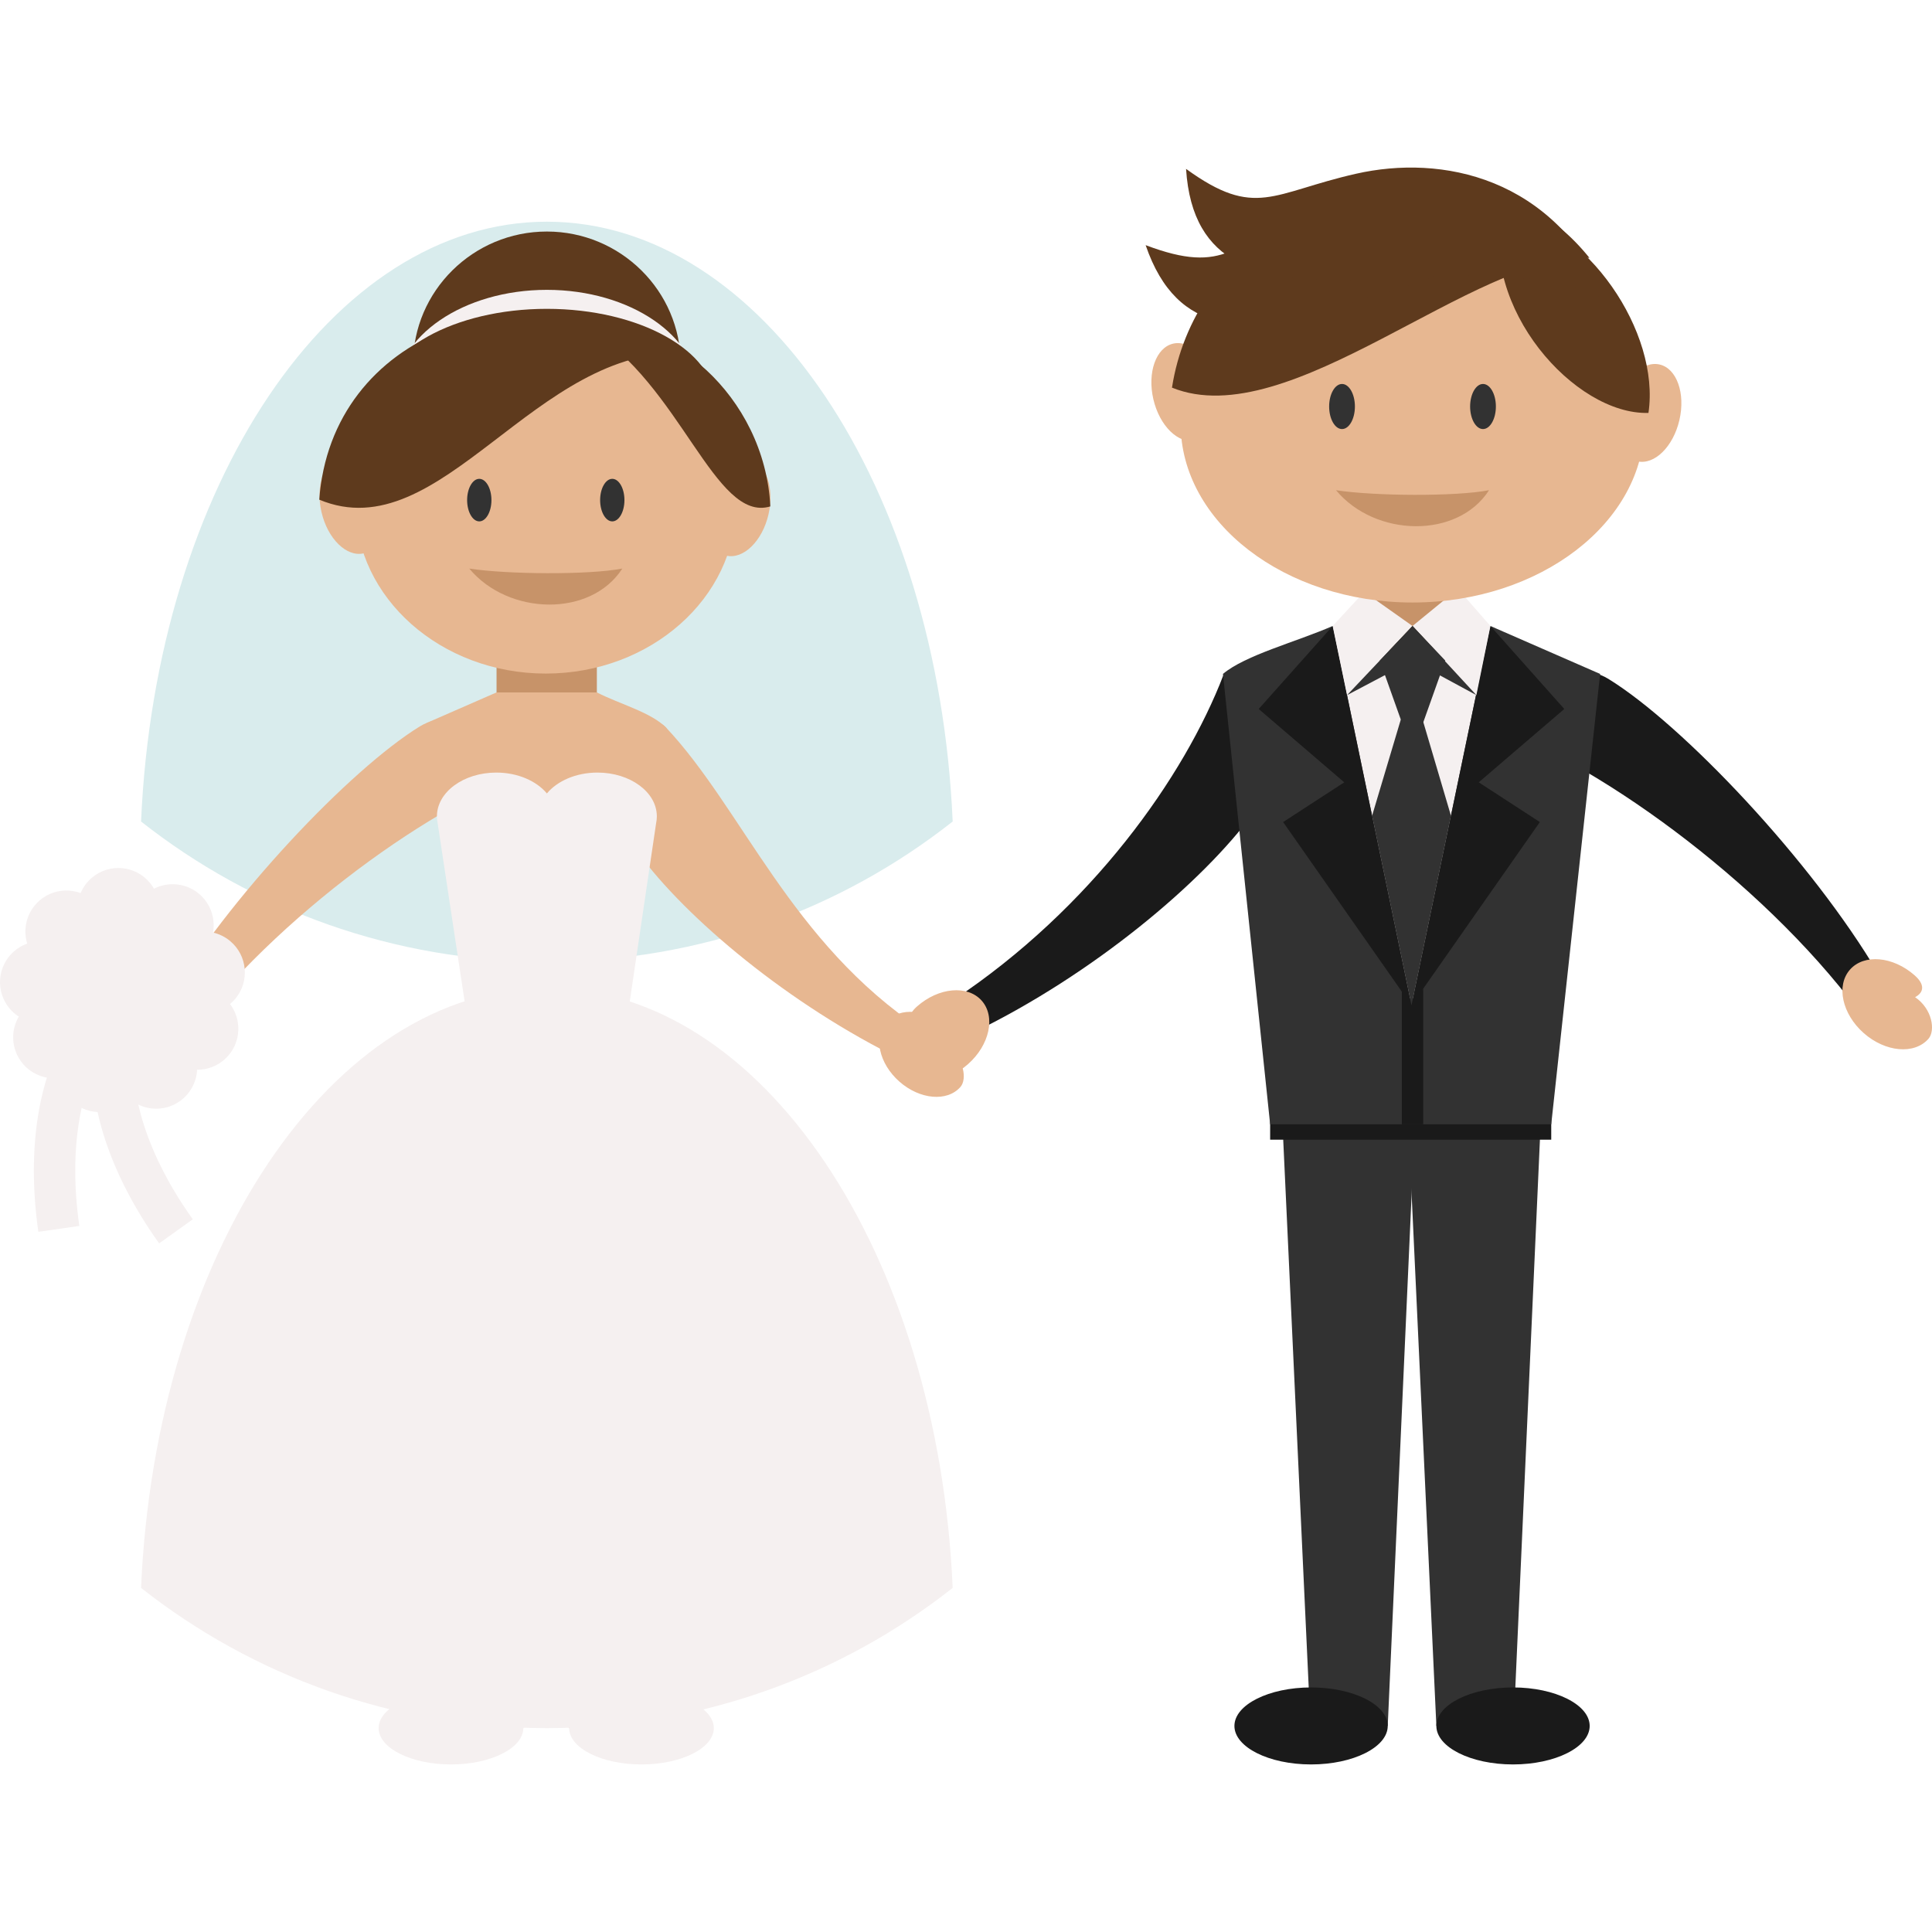
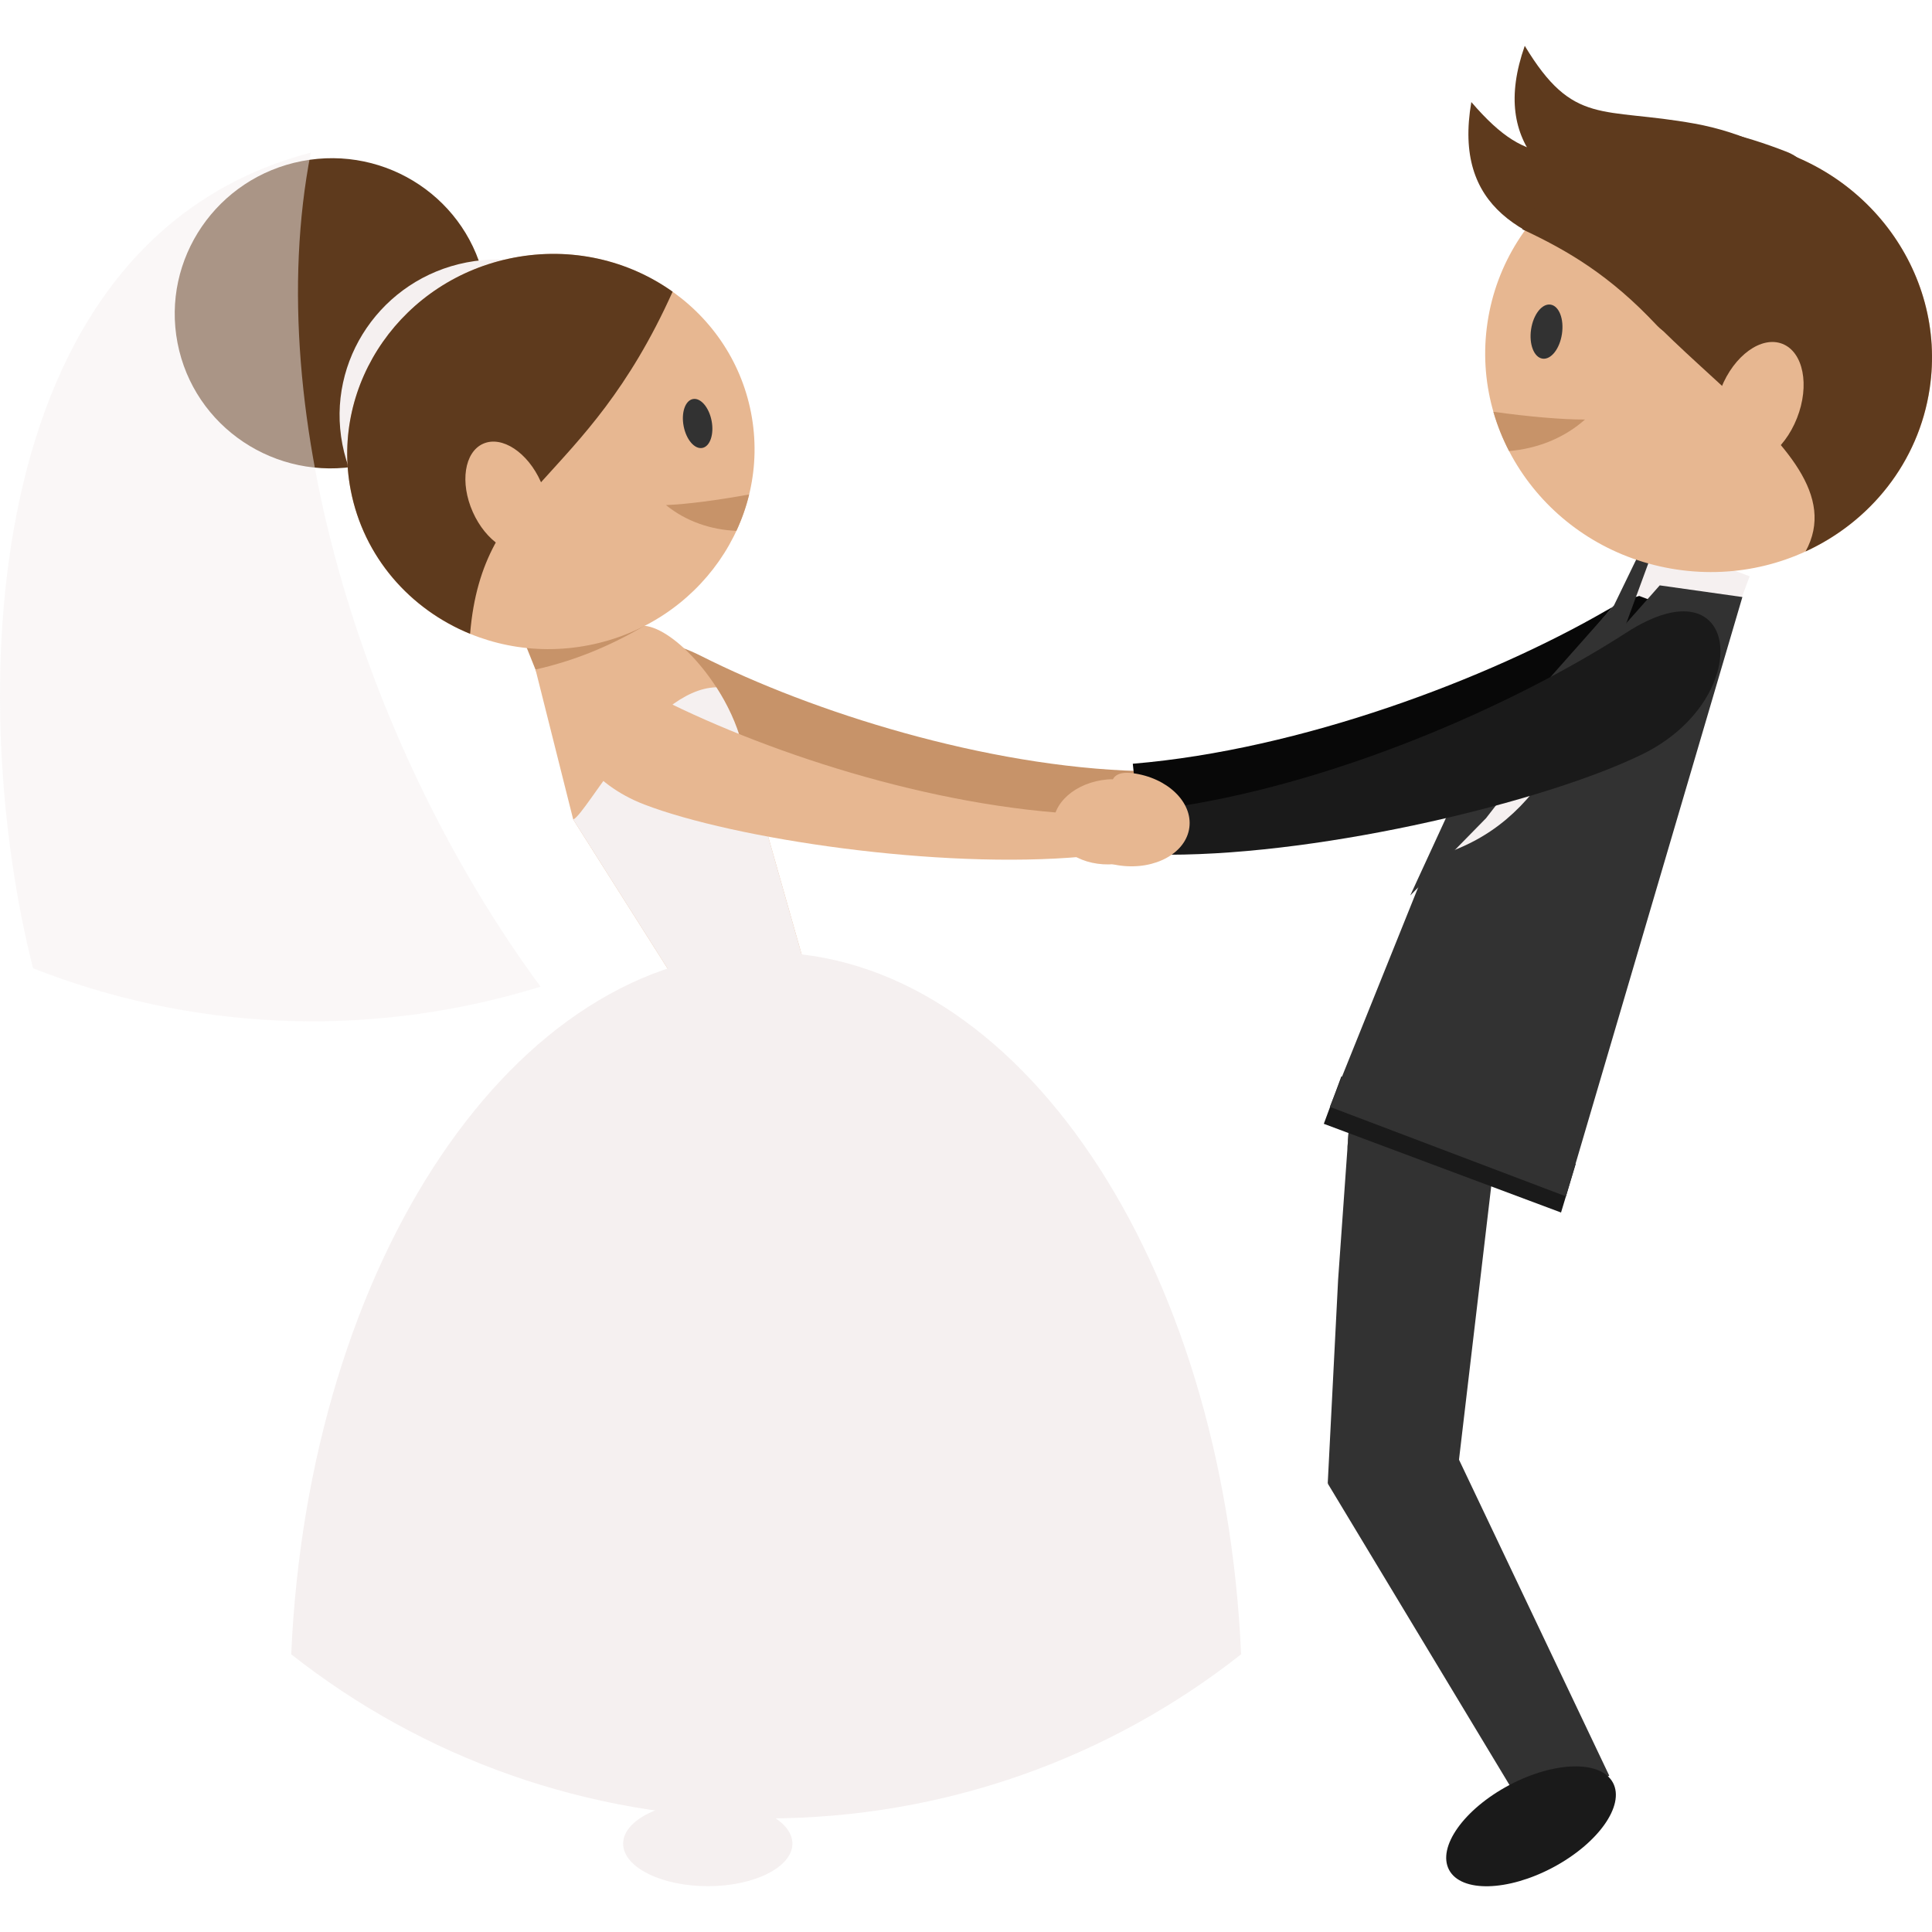
- <svg xmlns="http://www.w3.org/2000/svg" version="1.1" id="Capa_1" x="0px" y="0px" viewBox="0 0 224.053 224.053" style="enable-background:new 0 0 224.053 224.053;" xml:space="preserve">
+ <svg xmlns="http://www.w3.org/2000/svg" version="1.1" id="Capa_1" x="0px" y="0px" viewBox="0 0 191.444 191.444" style="enable-background:new 0 0 191.444 191.444;" xml:space="preserve">
  <g>
    <g>
-       <ellipse transform="matrix(0.2257 -0.9742 0.9742 0.2257 101.3705 223.315)" style="fill-rule:evenodd;clip-rule:evenodd;fill:#E7B791;" cx="191.17" cy="47.887" rx="5.761" ry="3.686" />
-       <ellipse transform="matrix(-0.2257 -0.9742 0.9742 -0.2257 124.0508 189.5253)" style="fill-rule:evenodd;clip-rule:evenodd;fill:#E7B791;" cx="137.343" cy="45.465" rx="5.761" ry="3.686" />
-       <path style="fill-rule:evenodd;clip-rule:evenodd;fill:#1A1A1A;" d="M141.877,78.294c-4.52,11.761-15.271,27.032-31.371,37.719    l2.536,3.65c13.698-6.672,26.434-17.317,32.377-25.461C148.477,90.012,146.075,80.336,141.877,78.294z" />
-       <path style="fill-rule:evenodd;clip-rule:evenodd;fill:#1A1A1A;" d="M170.935,83.512c12.081,3.577,31.555,17.058,43.48,32.264    l3.438-2.816c-7.732-13.128-22.751-28.954-31.339-34.235C182.096,76.007,172.64,79.166,170.935,83.512z" />
+       <path style="fill-rule:evenodd;clip-rule:evenodd;fill:#5E3A1D;" d="M187.281,34.902c-13.528-11.983-45.124-3.673-41.485-24.789    c6.09,7.085,8.499,4.693,17.88,4.799C173.138,15.019,184.609,20.107,187.281,34.902z" />
+       <path style="fill-rule:evenodd;clip-rule:evenodd;fill:#5E3A1D;" d="M187.871,35.889c-11.345-14.068-43.884-11.132-36.781-31.348    c4.826,8,7.599,6.042,16.832,7.708C177.234,13.929,187.698,20.855,187.871,35.889z" />
+       <path style="fill-rule:evenodd;clip-rule:evenodd;fill:#C79369;" d="M69.483,65.004c10.971,5.536,28.151,10.985,43.438,11.403    l-0.203,4.188c-14.295,1.513-34.624-1.25-43.553-4.525C58.498,72.158,58.416,59.42,69.483,65.004z" />
+       <rect x="52.094" y="54.593" transform="matrix(-0.9281 0.3724 -0.3724 -0.9281 135.0403 99.5228)" style="fill-rule:evenodd;clip-rule:evenodd;fill:#C79369;" width="11.633" height="16.416" />
+       <path style="fill-rule:evenodd;clip-rule:evenodd;fill:#E7B791;" d="M68.534,99.734L56.799,81.202l-3.735-14.861    c3.767-0.836,7.36-2.3,10.796-4.332c3.017,0.278,8.118,5.857,9.629,11.622l6.146,21.646L68.534,99.734z" />
+       <ellipse transform="matrix(-0.1897 -0.9818 0.9818 -0.1897 8.5779 69.1628)" style="fill-rule:evenodd;clip-rule:evenodd;fill:#5E3A1D;" cx="32.827" cy="31.042" rx="15.362" ry="15.518" />
+       <ellipse transform="matrix(-0.1898 -0.9818 0.9818 -0.1898 18.1595 97.1538)" style="fill-rule:evenodd;clip-rule:evenodd;fill:#F5F0F0;" cx="49.167" cy="41.084" rx="15.362" ry="15.518" />
+       <ellipse transform="matrix(-0.1897 -0.9818 0.9818 -0.1897 21.0208 106.8238)" style="fill-rule:evenodd;clip-rule:evenodd;fill:#E7B791;" cx="54.588" cy="44.738" rx="19.555" ry="20.202" />
+       <path style="fill-rule:evenodd;clip-rule:evenodd;fill:#F5F0F0;" d="M75.92,94.368c24.945,0,45.366,30.695,47.061,69.56    c-12.914,10.177-29.268,16.262-47.061,16.262c-17.792,0-34.147-6.085-47.061-16.262C30.555,125.064,50.975,94.368,75.92,94.368z" />
+       <path style="fill-rule:evenodd;clip-rule:evenodd;fill:#F5F0F0;" d="M56.799,81.202c1.338-0.51,7.675-12.951,14.185-13.097    c1.095,1.694,2.001,3.599,2.505,5.525l6.084,21.428l0.062,0.22l-11.102,4.454L56.799,81.202z" />
+       <path style="fill-rule:evenodd;clip-rule:evenodd;fill:#E7B791;" d="M64.331,68.661c10.889,5.695,27.988,11.394,43.267,12.035    l-0.264,4.185c-14.316,1.304-34.602-1.755-43.483-5.16C53.243,75.654,53.347,62.915,64.331,68.661z" />
+       <path style="fill-rule:evenodd;clip-rule:evenodd;fill:#E7B791;" d="M109.74,77.235c1.532-0.131,2.049,0.568,1.757,1.615    c2.226-0.482,4.202,0.903,4.304,2.094c0.198,2.318-2.193,4.415-5.343,4.685c-3.149,0.27-5.863-1.391-6.062-3.708    C104.199,79.602,106.591,77.505,109.74,77.235z" />
+       <path style="fill-rule:evenodd;clip-rule:evenodd;fill:#F5F0F0;" d="M70.134,186.904c4.619,0,8.387-1.893,8.387-4.213    c0-2.319-3.768-4.212-8.387-4.212c-4.62,0-8.387,1.893-8.387,4.212C61.747,185.011,65.515,186.904,70.134,186.904z" />
+       <path style="fill-rule:evenodd;clip-rule:evenodd;fill:#5E3A1D;" d="M66.65,28.903c-8.733,19.449-18.823,19.025-20.068,33.902    c-5.947-2.429-10.547-7.603-11.829-14.233c-2.049-10.604,5.17-20.916,16.125-23.033C56.642,24.425,62.292,25.803,66.65,28.903z" />
+       <ellipse transform="matrix(-0.4065 -0.9137 0.9137 -0.4065 25.6436 115.1302)" style="fill-rule:evenodd;clip-rule:evenodd;fill:#E7B791;" cx="50.216" cy="49.236" rx="5.761" ry="3.687" />
+       <path style="opacity:0.5;fill-rule:evenodd;clip-rule:evenodd;fill:#F5F0F0;" d="M30.798,15.122    C25.683,41.39,36.557,74.669,53.565,97.77c-0.179,0.056-0.359,0.111-0.539,0.166c-17.036,5.135-34.45,4.029-49.752-1.987    C-3.188,70.558-2.904,23.963,30.798,15.122z" />
+       <ellipse transform="matrix(-0.1898 -0.9818 0.9818 -0.1898 41.0513 117.7973)" style="fill-rule:evenodd;clip-rule:evenodd;fill:#323232;" cx="69.127" cy="41.961" rx="2.467" ry="1.41" />
+       <path style="fill-rule:evenodd;clip-rule:evenodd;fill:#C79369;" d="M74.233,48.997c-3.091,0.564-6.182,0.974-8.24,1.051    c1.986,1.625,4.481,2.453,6.976,2.554C73.507,51.448,73.931,50.241,74.233,48.997z" />
      <g>
-         <path style="fill-rule:evenodd;clip-rule:evenodd;fill:#323232;" d="M166.575,200.157c-1.122-24.092-2.243-48.186-3.365-72.278     c5.189,0,10.38,0,15.568,0c-1.082,24.092-2.165,48.186-3.247,72.278C172.545,200.157,169.56,200.157,166.575,200.157z" />
-         <path style="fill-rule:evenodd;clip-rule:evenodd;fill:#323232;" d="M151.979,200.157c-1.122-24.092-2.242-48.186-3.365-72.278     c5.189,0,10.38,0,15.569,0c-1.082,24.092-2.166,48.186-3.248,72.278C157.951,200.157,154.964,200.157,151.979,200.157z" />
-       </g>
-       <rect x="147.298" y="128.79" style="fill-rule:evenodd;clip-rule:evenodd;fill:#1A1A1A;" width="32.598" height="3.379" />
-       <path style="fill-rule:evenodd;clip-rule:evenodd;fill:#323232;" d="M179.896,130.386l5.669-52.231l-12.723-5.559H154.55    c-4.241,1.853-10.14,3.375-12.723,5.559l5.471,52.231H179.896z" />
-       <polygon style="fill-rule:evenodd;clip-rule:evenodd;fill:#F5F0F0;" points="154.55,72.596 163.69,116.598 172.842,72.596   " />
-       <g>
-         <polygon style="fill-rule:evenodd;clip-rule:evenodd;fill:#1A1A1A;" points="154.55,72.596 145.97,82.221 155.892,90.726      148.804,95.333 163.69,116.598    " />
-         <polygon style="fill-rule:evenodd;clip-rule:evenodd;fill:#1A1A1A;" points="172.842,72.596 181.41,82.221 171.487,90.726      178.575,95.333 163.69,116.598    " />
-       </g>
-       <polygon style="fill-rule:evenodd;clip-rule:evenodd;fill:#1A1A1A;" points="162.569,130.386 165.049,130.386 165.049,114.655     163.69,115.945 162.569,114.882   " />
-       <rect x="157.993" y="59.004" style="fill-rule:evenodd;clip-rule:evenodd;fill:#C79369;" width="11.633" height="16.417" />
-       <polygon style="fill-rule:evenodd;clip-rule:evenodd;fill:#F5F0F0;" points="154.55,72.596 158.205,68.634 163.809,72.596     156.218,80.613   " />
-       <polygon style="fill-rule:evenodd;clip-rule:evenodd;fill:#F5F0F0;" points="172.842,72.596 169.077,68.285 163.809,72.596     171.215,80.613   " />
-       <polygon style="fill-rule:evenodd;clip-rule:evenodd;fill:#323232;" points="156.218,80.613 163.809,76.605 171.215,80.613     163.809,72.596   " />
-       <polygon style="fill-rule:evenodd;clip-rule:evenodd;fill:#323232;" points="163.809,72.596 160.014,76.605 163.809,87.265     167.605,76.605   " />
-       <polygon style="fill-rule:evenodd;clip-rule:evenodd;fill:#323232;" points="162.45,83.447 164.973,83.447 168.266,94.597     163.69,116.598 159.121,94.597   " />
-       <path style="fill-rule:evenodd;clip-rule:evenodd;fill:#1A1A1A;" d="M152.045,204.621c4.896,0,8.89-2.005,8.89-4.465    c0-2.46-3.993-4.465-8.89-4.465c-4.896,0-8.89,2.005-8.89,4.465C143.156,202.616,147.15,204.621,152.045,204.621z" />
-       <path style="fill-rule:evenodd;clip-rule:evenodd;fill:#1A1A1A;" d="M175.464,204.621c4.896,0,8.89-2.005,8.89-4.465    c0-2.46-3.993-4.465-8.89-4.465c-4.897,0-8.89,2.005-8.89,4.465C166.575,202.616,170.568,204.621,175.464,204.621z" />
-       <path style="fill-rule:evenodd;clip-rule:evenodd;fill:#E7B791;" d="M222.044,113.113c1.222,1.078,1.065,1.986,0.048,2.529    c1.999,1.354,2.384,3.882,1.546,4.832c-1.632,1.849-4.99,1.55-7.502-0.666c-2.513-2.217-3.226-5.513-1.595-7.361    C216.172,110.597,219.532,110.895,222.044,113.113z" />
-       <path style="fill-rule:evenodd;clip-rule:evenodd;fill:#E7B791;" d="M106.347,116.717c-1.222,1.078-1.065,1.986-0.048,2.529    c-1.998,1.354-2.384,3.882-1.545,4.832c1.631,1.849,4.99,1.55,7.502-0.667c2.512-2.217,3.225-5.513,1.594-7.361    C112.217,114.201,108.858,114.499,106.347,116.717z" />
-       <path style="fill-rule:evenodd;clip-rule:evenodd;fill:#E7B791;" d="M163.809,69.873c14.811,0,26.891-9.311,26.891-20.728    c0-11.416-12.08-20.727-26.891-20.727c-14.811,0-26.89,9.312-26.89,20.727C136.919,60.562,148.999,69.873,163.809,69.873z" />
-       <g>
-         <path style="fill-rule:evenodd;clip-rule:evenodd;fill:#323232;" d="M155.634,49.758c0.823,0,1.494-1.175,1.494-2.615     c0-1.44-0.671-2.615-1.494-2.615c-0.823,0-1.494,1.175-1.494,2.615C154.14,48.583,154.811,49.758,155.634,49.758z" />
-         <path style="fill-rule:evenodd;clip-rule:evenodd;fill:#323232;" d="M171.983,49.758c0.823,0,1.494-1.175,1.494-2.615     c0-1.44-0.671-2.615-1.494-2.615c-0.822,0-1.494,1.175-1.494,2.615C170.489,48.583,171.161,49.758,171.983,49.758z" />
-       </g>
-       <path style="fill-rule:evenodd;clip-rule:evenodd;fill:#5E3A1D;" d="M184.324,29.901c-13.328-0.55-34.774,20.587-48.41,15.053    c2.567-16.397,19.425-25.601,33.76-23.215C174.964,22.62,179.796,24.297,184.324,29.901z" />
-       <path style="fill-rule:evenodd;clip-rule:evenodd;fill:#5E3A1D;" d="M174.222,24.297c-2.679,11.31,8.386,23.844,16.948,23.589    C192.556,38.557,184.117,26.003,174.222,24.297z" />
-       <path style="fill-rule:evenodd;clip-rule:evenodd;fill:#C79369;" d="M172.683,56.849c-3.868,0.749-13.337,0.683-17.748,0    C159.491,62.321,169.048,62.512,172.683,56.849z" />
-       <path style="fill-rule:evenodd;clip-rule:evenodd;fill:#D9ECED;" d="M63.42,25.71c24.945,0,45.366,30.695,47.061,69.561    c-12.913,10.176-29.268,16.262-47.061,16.262c-17.792,0-34.147-6.085-47.061-16.262C18.055,56.405,38.475,25.71,63.42,25.71z" />
-       <rect x="57.584" y="70.609" style="fill-rule:evenodd;clip-rule:evenodd;fill:#C79369;" width="11.633" height="16.416" />
-       <path style="fill-rule:evenodd;clip-rule:evenodd;fill:#E7B791;" d="M77.207,84.337c8.898,9.437,14.507,24.999,29.697,35.082    l-2.392,3.443c-12.923-6.295-24.94-16.338-30.546-24.021C71.082,94.89,74.186,81.134,77.207,84.337z" />
-       <path style="fill-rule:evenodd;clip-rule:evenodd;fill:#E7B791;" d="M63.395,88.752c-11.398,3.374-29.77,16.093-41.021,30.439    l-3.244-2.657c7.296-12.386,21.464-27.317,29.567-32.299C52.865,81.672,61.786,84.653,63.395,88.752z" />
-       <g>
-         <path style="fill-rule:evenodd;clip-rule:evenodd;fill:#E7B791;" d="M60.685,200.409c1.059-22.73,2.116-45.46,3.175-68.19     c-4.896,0-9.792,0-14.688,0c1.021,22.73,2.042,45.46,3.063,68.19C55.051,200.409,57.868,200.409,60.685,200.409z" />
-         <path style="fill-rule:evenodd;clip-rule:evenodd;fill:#E7B791;" d="M74.455,200.409c1.059-22.73,2.116-45.46,3.175-68.19     c-4.896,0-9.792,0-14.688,0c1.021,22.73,2.042,45.46,3.064,68.19C68.821,200.409,71.638,200.409,74.455,200.409z" />
-       </g>
-       <path style="fill-rule:evenodd;clip-rule:evenodd;fill:#E7B791;" d="M56.163,117.05l-6.67-33.215l8.09-3.536h11.633    c2.696,1.382,6.357,2.317,8.089,4.145l-6.58,32.606H56.163z" />
-       <path style="fill-rule:evenodd;clip-rule:evenodd;fill:#F5F0F0;" d="M74.392,204.621c4.62,0,8.387-1.893,8.387-4.213    c0-2.32-3.768-4.212-8.387-4.212s-8.387,1.893-8.387,4.212C66.005,202.729,69.773,204.621,74.392,204.621z" />
-       <path style="fill-rule:evenodd;clip-rule:evenodd;fill:#F5F0F0;" d="M52.298,204.621c4.619,0,8.387-1.893,8.387-4.213    c0-2.32-3.768-4.212-8.387-4.212c-4.62,0-8.387,1.893-8.387,4.212C43.911,202.729,47.679,204.621,52.298,204.621z" />
-       <path style="fill-rule:evenodd;clip-rule:evenodd;fill:#E7B791;" d="M15.176,116.679c-1.152,1.017-1.005,1.874-0.045,2.386    c-1.886,1.278-2.249,3.663-1.458,4.559c1.539,1.744,4.708,1.462,7.078-0.629c2.37-2.091,3.043-5.201,1.504-6.945    C20.715,114.306,17.546,114.588,15.176,116.679z" />
-       <path style="fill-rule:evenodd;clip-rule:evenodd;fill:#E7B791;" d="M109.874,119.114c1.153,1.017,1.005,1.874,0.045,2.386    c1.886,1.277,2.249,3.663,1.458,4.559c-1.54,1.744-4.709,1.463-7.078-0.629c-2.37-2.092-3.043-5.201-1.503-6.945    C104.335,116.74,107.504,117.022,109.874,119.114z" />
-       <path style="fill-rule:evenodd;clip-rule:evenodd;fill:#F5F0F0;" d="M54.021,117.049l-3.263-21.567    c-0.058-0.264-0.088-0.535-0.088-0.811c0-2.803,3.082-5.076,6.884-5.076c2.482,0,4.656,0.969,5.868,2.42    c1.211-1.452,3.386-2.42,5.867-2.42c3.802,0,6.884,2.273,6.884,5.076c0,0.267-0.028,0.529-0.082,0.785l-3.191,21.593H54.021z" />
-       <path style="fill-rule:evenodd;clip-rule:evenodd;fill:#F5F0F0;" d="M63.42,114.587c24.945,0,45.366,30.695,47.061,69.561    c-12.913,10.177-29.268,16.262-47.061,16.262c-17.792,0-34.147-6.085-47.061-16.262C18.055,145.282,38.475,114.587,63.42,114.587z    " />
-       <g>
-         <path style="fill-rule:evenodd;clip-rule:evenodd;fill:#5E3A1D;" d="M63.421,57.576c8.547,0,15.518-6.901,15.518-15.362     c0-8.462-6.971-15.363-15.518-15.363c-8.547,0-15.518,6.901-15.518,15.363C47.903,50.675,54.874,57.576,63.421,57.576z" />
-         <path style="fill-rule:evenodd;clip-rule:evenodd;fill:#F5F0F0;" d="M63.421,57.576c9.661,0,17.54-5.383,17.54-11.981     c0-6.599-7.879-11.982-17.54-11.982c-9.66,0-17.54,5.383-17.54,11.982C45.881,52.193,53.761,57.576,63.421,57.576z" />
-         <path style="fill-rule:evenodd;clip-rule:evenodd;fill:#5E3A1D;" d="M63.421,57.576c10.745,0,19.508-4.888,19.508-10.88     c0-5.993-8.764-10.88-19.508-10.88s-19.508,4.887-19.508,10.88C43.913,52.688,52.677,57.576,63.421,57.576z" />
-         <path style="fill-rule:evenodd;clip-rule:evenodd;fill:#E7B791;" d="M63.294,78.114c12.151,0,22.062-8.785,22.062-19.555     s-9.911-19.555-22.062-19.555c-12.152,0-22.063,8.785-22.063,19.555S51.142,78.114,63.294,78.114z" />
-         <g>
-           <path style="fill-rule:evenodd;clip-rule:evenodd;fill:#323232;" d="M71.006,60.464c0.776,0,1.41-1.108,1.41-2.467      c0-1.359-0.633-2.467-1.41-2.467c-0.776,0-1.41,1.108-1.41,2.467C69.597,59.356,70.23,60.464,71.006,60.464z" />
-           <path style="fill-rule:evenodd;clip-rule:evenodd;fill:#323232;" d="M55.582,60.464c0.776,0,1.41-1.108,1.41-2.467      c0-1.359-0.633-2.467-1.41-2.467c-0.776,0-1.41,1.108-1.41,2.467C54.172,59.356,54.806,60.464,55.582,60.464z" />
-         </g>
-         <path style="fill-rule:evenodd;clip-rule:evenodd;fill:#C79369;" d="M72.168,65.936c-3.868,0.749-13.336,0.683-17.748,0     C58.975,71.408,68.533,71.599,72.168,65.936z" />
-         <ellipse transform="matrix(-0.2257 -0.9742 0.9742 -0.2257 -6.9466 111.5962)" style="fill-rule:evenodd;clip-rule:evenodd;fill:#E7B791;" cx="40.876" cy="58.559" rx="5.761" ry="3.687" />
-         <ellipse transform="matrix(0.2257 -0.9742 0.9742 0.2257 8.9174 128.8709)" style="fill-rule:evenodd;clip-rule:evenodd;fill:#E7B791;" cx="85.53" cy="58.826" rx="5.761" ry="3.687" />
-         <g>
-           <path style="fill-rule:evenodd;clip-rule:evenodd;fill:#5E3A1D;" d="M68.244,38.166c10.675,6.343,14.639,22.517,21.089,20.562      C88.694,45.82,77.188,36.306,68.244,38.166z" />
-           <path style="fill-rule:evenodd;clip-rule:evenodd;fill:#5E3A1D;" d="M79.615,40.967c-17.56-0.955-28.431,22.897-42.588,16.979      C38.405,38.729,60.313,30.277,79.615,40.967z" />
-         </g>
+         <polygon style="fill-rule:evenodd;clip-rule:evenodd;fill:#323232;" points="131.566,147 132.596,126.79 133.508,113.952      133.805,109.674 148.568,110.744 144.398,146.128    " />
+         <polygon style="fill-rule:evenodd;clip-rule:evenodd;fill:#323232;" points="133.805,109.674 134.011,109.689 133.508,113.954      133.508,113.952    " />
      </g>
      <g>
-         <path style="fill-rule:evenodd;clip-rule:evenodd;fill:none;stroke:#F5F0F0;stroke-width:4.8;stroke-miterlimit:22.926;" d="     M10.591,119.679c-3.724,5.33-5.099,13.523-3.768,22.833" />
-         <path style="fill-rule:evenodd;clip-rule:evenodd;fill:none;stroke:#F5F0F0;stroke-width:4.8;stroke-miterlimit:22.926;" d="     M13.236,120.794c-0.851,6.445,1.701,14.351,7.17,22.003" />
+         <path style="fill-rule:evenodd;clip-rule:evenodd;fill:#323232;" d="M151.556,180.161L131.566,147l12.127-4.208l15.77,33.163     C156.828,177.358,154.191,178.759,151.556,180.161z" />
+         <ellipse transform="matrix(-0.4695 -0.8829 0.8829 -0.4695 63.1659 399.8794)" style="fill-rule:evenodd;clip-rule:evenodd;fill:#1A1A1A;" cx="151.71" cy="180.964" rx="4.619" ry="9.197" />
      </g>
-       <path style="fill-rule:evenodd;clip-rule:evenodd;fill:#F5F0F0;" d="M27.284,115.832c-0.188,0.225-0.393,0.427-0.61,0.607    c0.443,0.583,0.757,1.276,0.893,2.047c0.455,2.583-1.269,5.045-3.852,5.501c-0.288,0.051-0.575,0.074-0.858,0.073    c-0.035,0.73-0.24,1.464-0.631,2.142c-1.312,2.271-4.215,3.049-6.487,1.738c-0.253-0.146-0.488-0.313-0.704-0.496    c-0.497,0.537-1.125,0.967-1.86,1.235c-2.464,0.897-5.189-0.374-6.086-2.838c-0.1-0.275-0.173-0.554-0.221-0.833    c-0.726,0.092-1.484,0.018-2.219-0.249c-2.464-0.898-3.735-3.623-2.838-6.087c0.101-0.275,0.224-0.536,0.366-0.779    c-0.616-0.396-1.148-0.94-1.54-1.618c-1.311-2.272-0.533-5.175,1.738-6.487c0.253-0.146,0.515-0.267,0.782-0.362    c-0.217-0.699-0.275-1.459-0.14-2.229c0.456-2.583,2.918-4.307,5.501-3.852c0.289,0.051,0.566,0.127,0.832,0.225    c0.283-0.675,0.727-1.294,1.326-1.797c2.009-1.686,5.004-1.424,6.69,0.585c0.188,0.224,0.352,0.461,0.492,0.707    c0.651-0.335,1.389-0.524,2.171-0.524c2.623,0,4.749,2.126,4.749,4.748c0,0.293-0.027,0.58-0.078,0.858    c0.713,0.162,1.401,0.491,2,0.994C28.708,110.828,28.97,113.823,27.284,115.832z" />
-       <path style="fill-rule:evenodd;clip-rule:evenodd;fill:#5E3A1D;" d="M184.324,30.38c-18.778-4.281-44.063,19.654-51.465-1.949    c9.318,3.508,10.346,0.039,19.17-4.661C160.929,19.029,174.255,17.916,184.324,30.38z" />
-       <path style="fill-rule:evenodd;clip-rule:evenodd;fill:#5E3A1D;" d="M186.674,35.044c-16.983-9.084-47.687,7.33-49.127-15.46    c8.063,5.843,9.969,2.768,19.722,0.563C167.104,17.922,180.252,20.364,186.674,35.044z" />
+       <path style="fill-rule:evenodd;clip-rule:evenodd;fill:#080808;" d="M159.108,60.532c-11.671,6.734-30.147,13.753-46.858,15.148    l0.479,4.573c15.744,0.779,37.831-3.493,47.406-7.626C171.574,67.691,170.882,53.739,159.108,60.532z" />
+       <rect x="162.031" y="55.064" transform="matrix(-0.9367 -0.3503 0.3503 -0.9367 303.8784 170.7426)" style="fill-rule:evenodd;clip-rule:evenodd;fill:#F5F0F0;" width="10.696" height="5.655" />
+       <polygon style="fill-rule:evenodd;clip-rule:evenodd;fill:#1A1A1A;" points="132.918,106.658 156.137,115.341 154.685,120.15     131.178,111.359   " />
+       <polygon style="fill-rule:evenodd;clip-rule:evenodd;fill:#323232;" points="155.171,118.552 172.655,59.161 164.465,58.005     142.658,82.64 131.776,109.679   " />
+       <path style="fill-rule:evenodd;clip-rule:evenodd;fill:#F5F0F0;" d="M163.942,54.86c-7.949,17.669-10.795,26.552-21.273,29.889    l2.877-7.767l14.385-16.995l3.43-6.618L163.942,54.86z" />
+       <path style="fill-rule:evenodd;clip-rule:evenodd;fill:#323232;" d="M164.525,52.573l-4.302,11.719l-1.211,1.627l-11.761,15.159    l-7.508,7.658l5.724-12.424l14.465-16.324l2.808-5.792c0.427-0.88,1.139-4.623,1.139-4.623L164.525,52.573z" />
+       <path style="fill-rule:evenodd;clip-rule:evenodd;fill:#1A1A1A;" d="M161.156,62.688c-11.321,7.308-29.425,15.239-46.045,17.464    l0.707,4.544c15.763-0.007,37.61-5.374,46.967-9.979C173.963,69.216,172.576,55.316,161.156,62.688z" />
+       <path style="fill-rule:evenodd;clip-rule:evenodd;fill:#E7B791;" d="M112.218,76.612c-1.672-0.214-2.272,0.527-2,1.688    c-2.417-0.63-4.646,0.795-4.813,2.095c-0.324,2.53,2.2,4.939,5.637,5.38c3.438,0.441,6.488-1.252,6.813-3.782    C118.179,79.462,115.655,77.053,112.218,76.612z" />
+       <g>
+         <ellipse transform="matrix(0.1479 -0.989 0.989 0.1479 109.4328 197.4572)" style="fill-rule:evenodd;clip-rule:evenodd;fill:#E7B791;" cx="169.304" cy="35.223" rx="21.443" ry="22.153" />
+         <path style="fill-rule:evenodd;clip-rule:evenodd;fill:#5E3A1D;" d="M155.352,18.436c3.292,15.5,29.587,25.203,23.565,36.207     c6.401-2.939,11.201-8.822,12.296-16.144c1.751-11.712-6.638-22.674-18.738-24.483C166.107,13.064,159.983,14.837,155.352,18.436     z" />
+         <ellipse transform="matrix(0.3673 -0.9301 0.9301 0.3673 73.1276 187.3952)" style="fill-rule:evenodd;clip-rule:evenodd;fill:#E7B791;" cx="174.303" cy="39.947" rx="6.317" ry="4.043" />
+         <ellipse transform="matrix(0.1478 -0.989 0.989 0.1478 98.0998 179.565)" style="fill-rule:evenodd;clip-rule:evenodd;fill:#323232;" cx="153.246" cy="32.858" rx="2.706" ry="1.546" />
+         <path style="fill-rule:evenodd;clip-rule:evenodd;fill:#C79369;" d="M147.98,40.804c3.414,0.474,6.819,0.779,9.078,0.768     c-2.101,1.873-4.795,2.895-7.524,3.123C148.891,43.455,148.369,42.153,147.98,40.804z" />
+       </g>
+       <path style="fill-rule:evenodd;clip-rule:evenodd;fill:#5E3A1D;" d="M150.846,22.72c4.535,2.122,8.686,4.559,13.371,9.559    c5.15,5.495,21.439-13.89,12.832-17.237C168.442,11.696,157.92,9.689,150.846,22.72z" />
    </g>
  </g>
  <g>
</g>
  <g>
</g>
  <g>
</g>
  <g>
</g>
  <g>
</g>
  <g>
</g>
  <g>
</g>
  <g>
</g>
  <g>
</g>
  <g>
</g>
  <g>
</g>
  <g>
</g>
  <g>
</g>
  <g>
</g>
  <g>
</g>
</svg>
